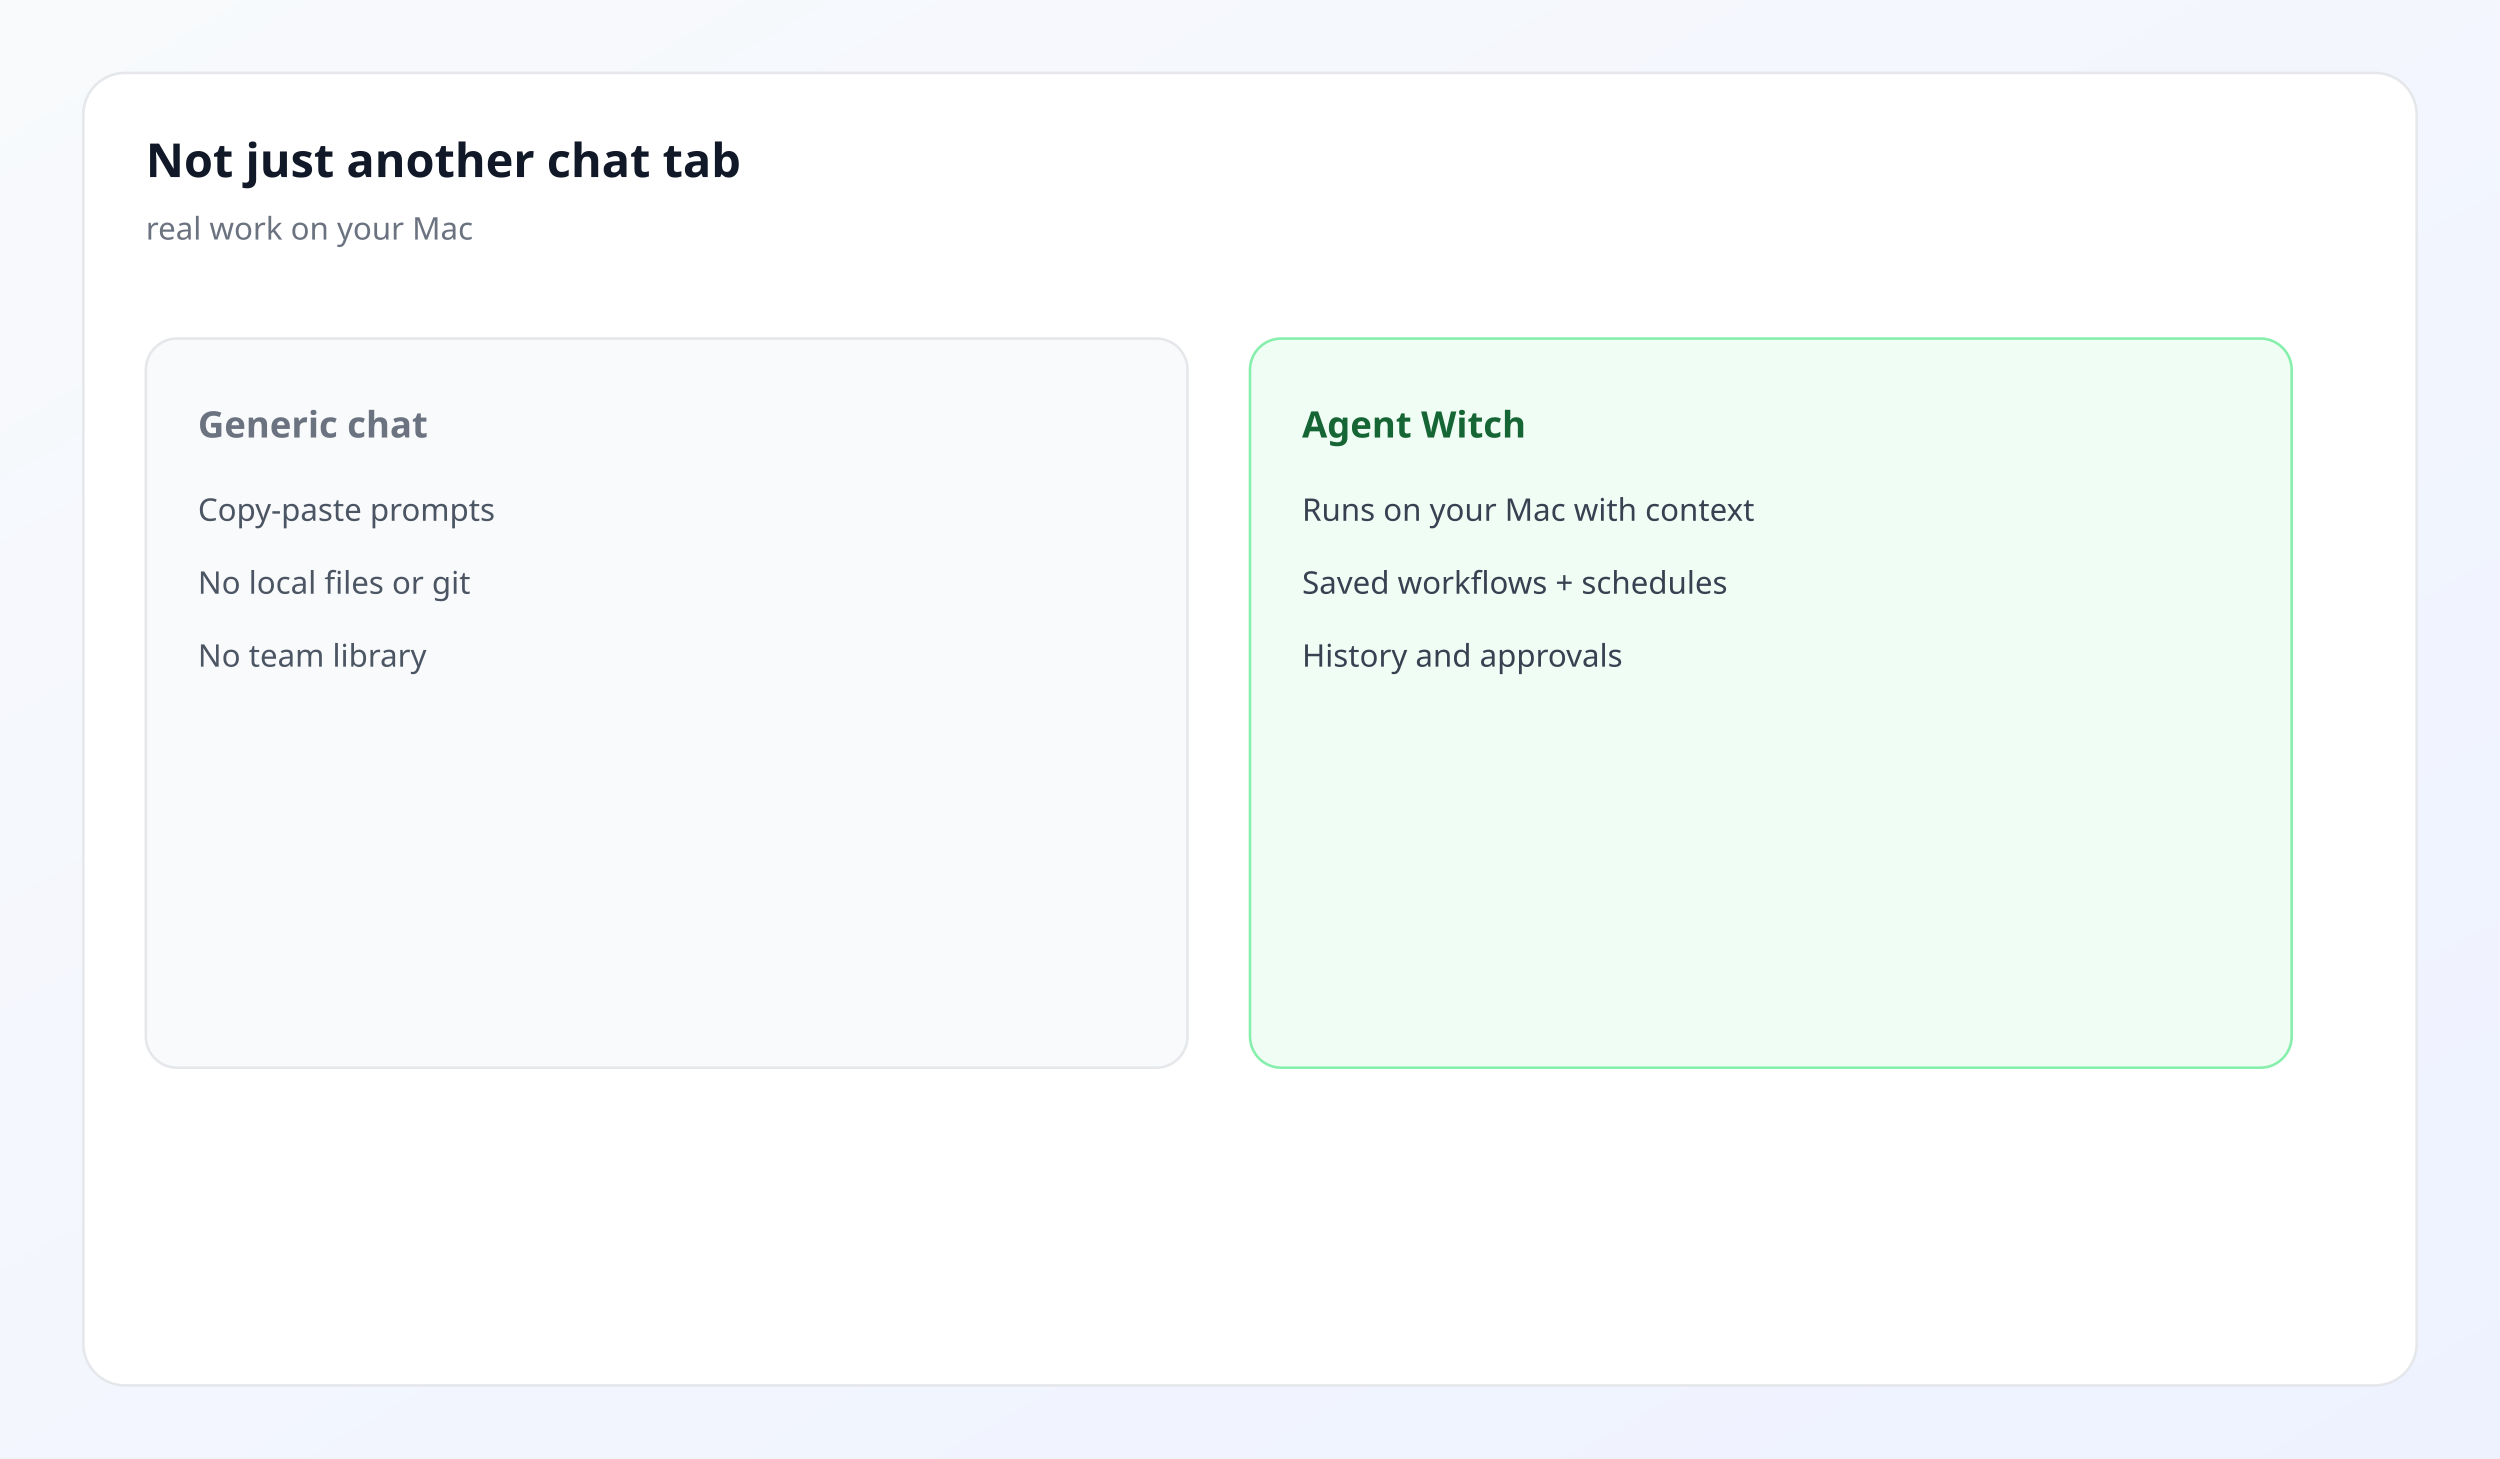
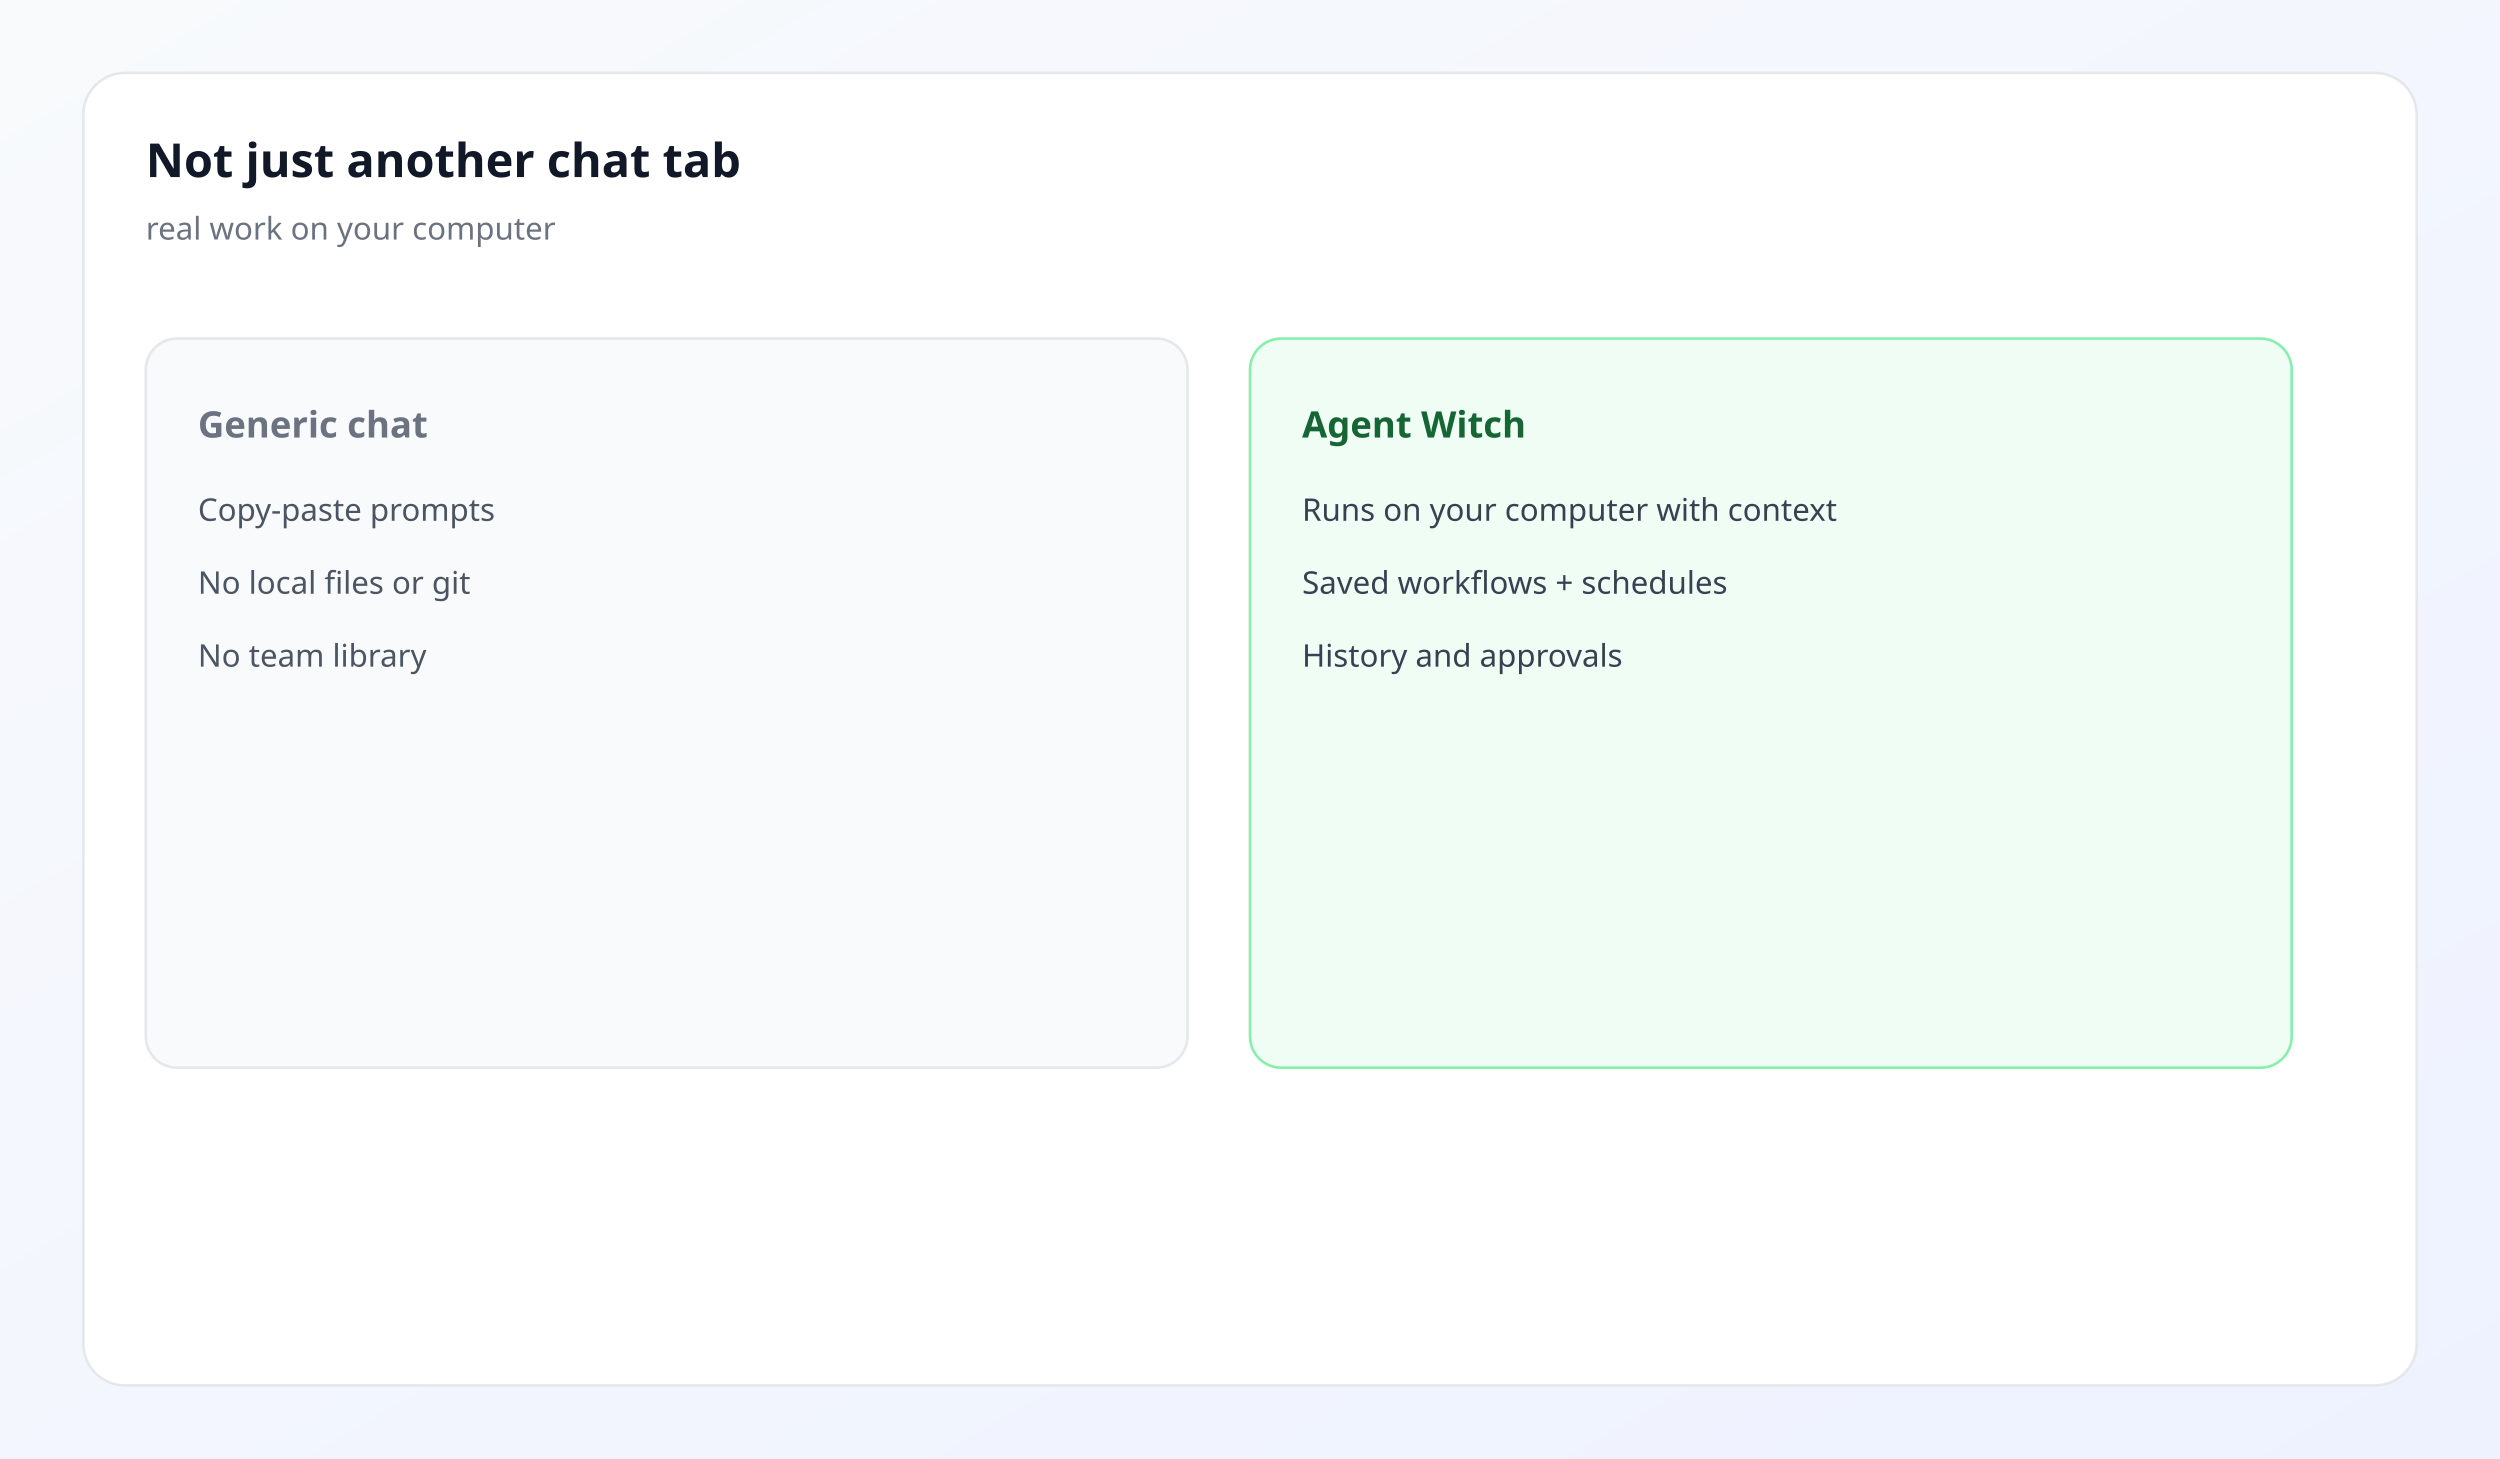
<svg xmlns="http://www.w3.org/2000/svg" width="960" height="560" viewBox="0 0 960 560" role="img" aria-label="How Agent Witch differs">
  <defs>
    <linearGradient id="bg" x1="0" y1="0" x2="1" y2="1">
      <stop offset="0%" stop-color="#f8fafc" />
      <stop offset="100%" stop-color="#eef2ff" />
    </linearGradient>
  </defs>
  <rect width="960" height="560" fill="url(#bg)" />
  <rect x="32" y="28" width="896" height="504" rx="16" fill="#fff" stroke="#e5e7eb" />
  <text x="56" y="68" font-family="ui-sans-serif,system-ui,sans-serif" font-size="18" font-weight="600" fill="#111827">Not just another chat tab</text>
-   <text x="56" y="92" font-family="ui-sans-serif,system-ui,sans-serif" font-size="12" fill="#6b7280">real work on your Mac</text>
+   <text x="56" y="92" font-family="ui-sans-serif,system-ui,sans-serif" font-size="12" fill="#6b7280">real work on your computer</text>
  <rect x="56" y="130" width="400" height="280" rx="12" fill="#f9fafb" stroke="#e5e7eb" />
  <text x="76" y="168" font-family="ui-sans-serif,system-ui,sans-serif" font-size="14" font-weight="600" fill="#6b7280">Generic chat</text>
  <text x="76" y="200" font-family="ui-sans-serif,system-ui,sans-serif" font-size="12" fill="#4b5563">Copy-paste prompts</text>
  <text x="76" y="228" font-family="ui-sans-serif,system-ui,sans-serif" font-size="12" fill="#4b5563">No local files or git</text>
  <text x="76" y="256" font-family="ui-sans-serif,system-ui,sans-serif" font-size="12" fill="#4b5563">No team library</text>
  <rect x="480" y="130" width="400" height="280" rx="12" fill="#f0fdf4" stroke="#86efac" />
  <text x="500" y="168" font-family="ui-sans-serif,system-ui,sans-serif" font-size="14" font-weight="600" fill="#166534">Agent Witch</text>
-   <text x="500" y="200" font-family="ui-sans-serif,system-ui,sans-serif" font-size="12" fill="#374151">Runs on your Mac with context</text>
+   <text x="500" y="200" font-family="ui-sans-serif,system-ui,sans-serif" font-size="12" fill="#374151">Runs on your computer with context</text>
  <text x="500" y="228" font-family="ui-sans-serif,system-ui,sans-serif" font-size="12" fill="#374151">Saved workflows + schedules</text>
  <text x="500" y="256" font-family="ui-sans-serif,system-ui,sans-serif" font-size="12" fill="#374151">History and approvals</text>
</svg>
